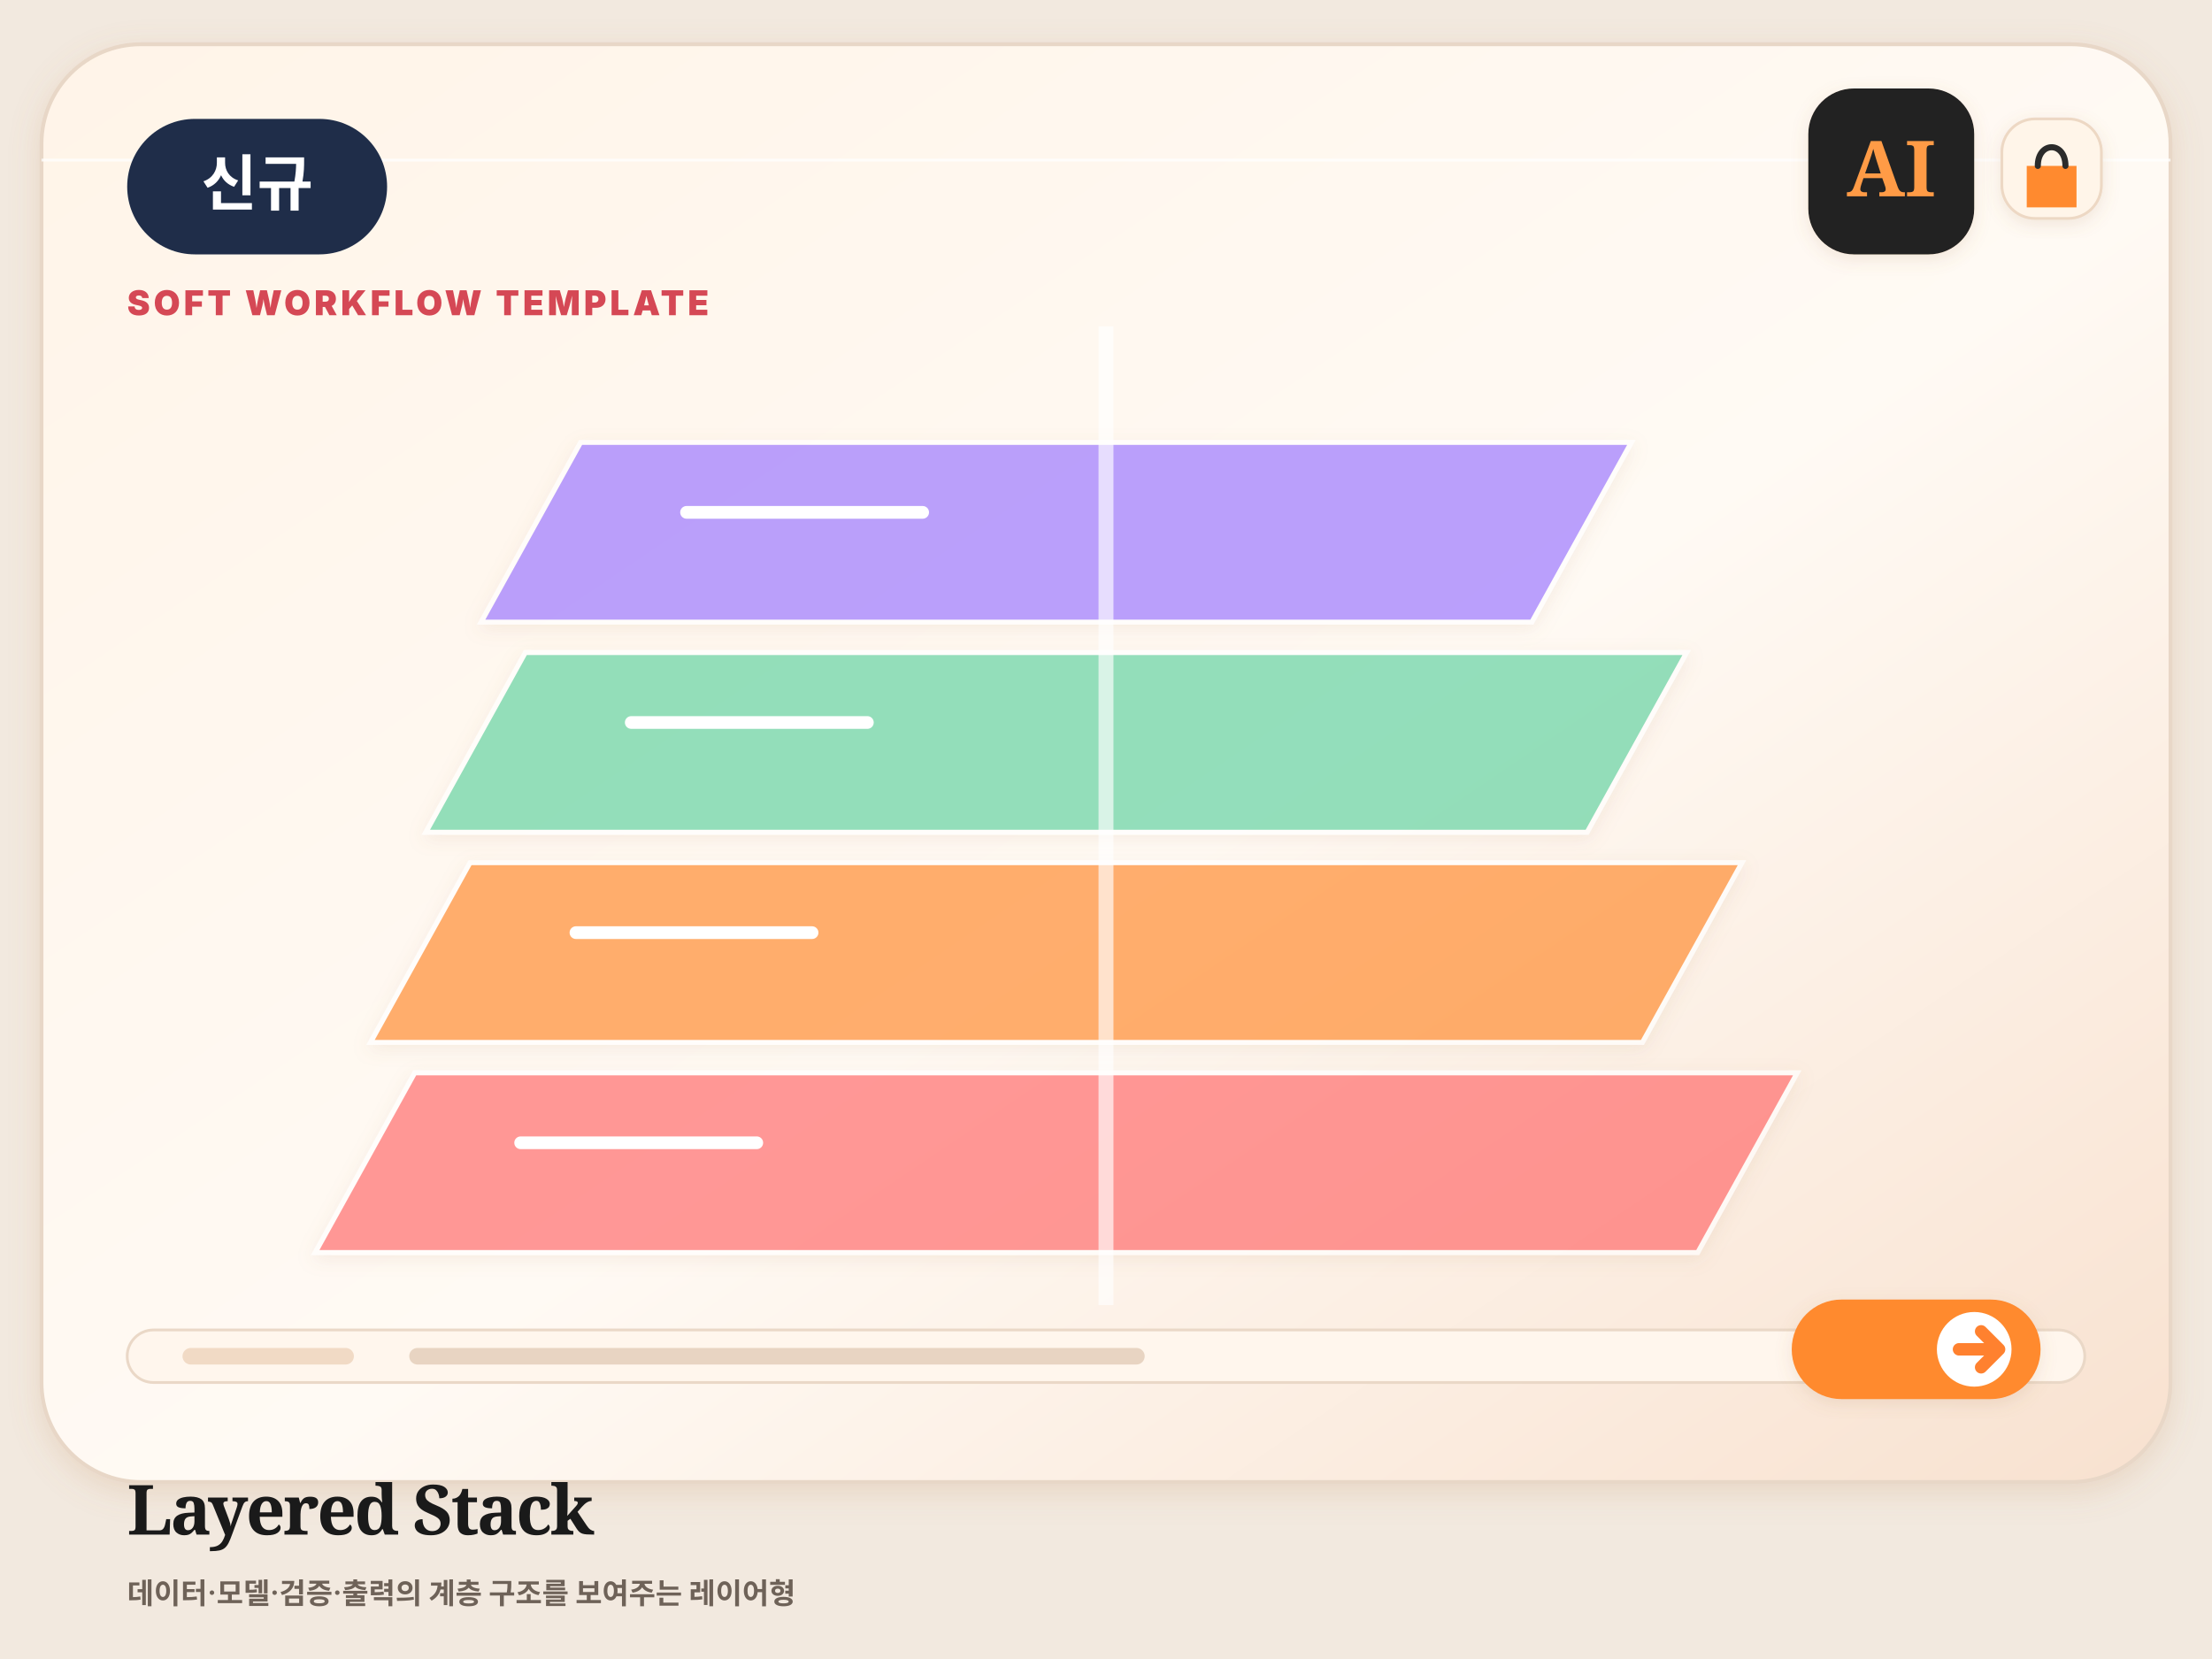
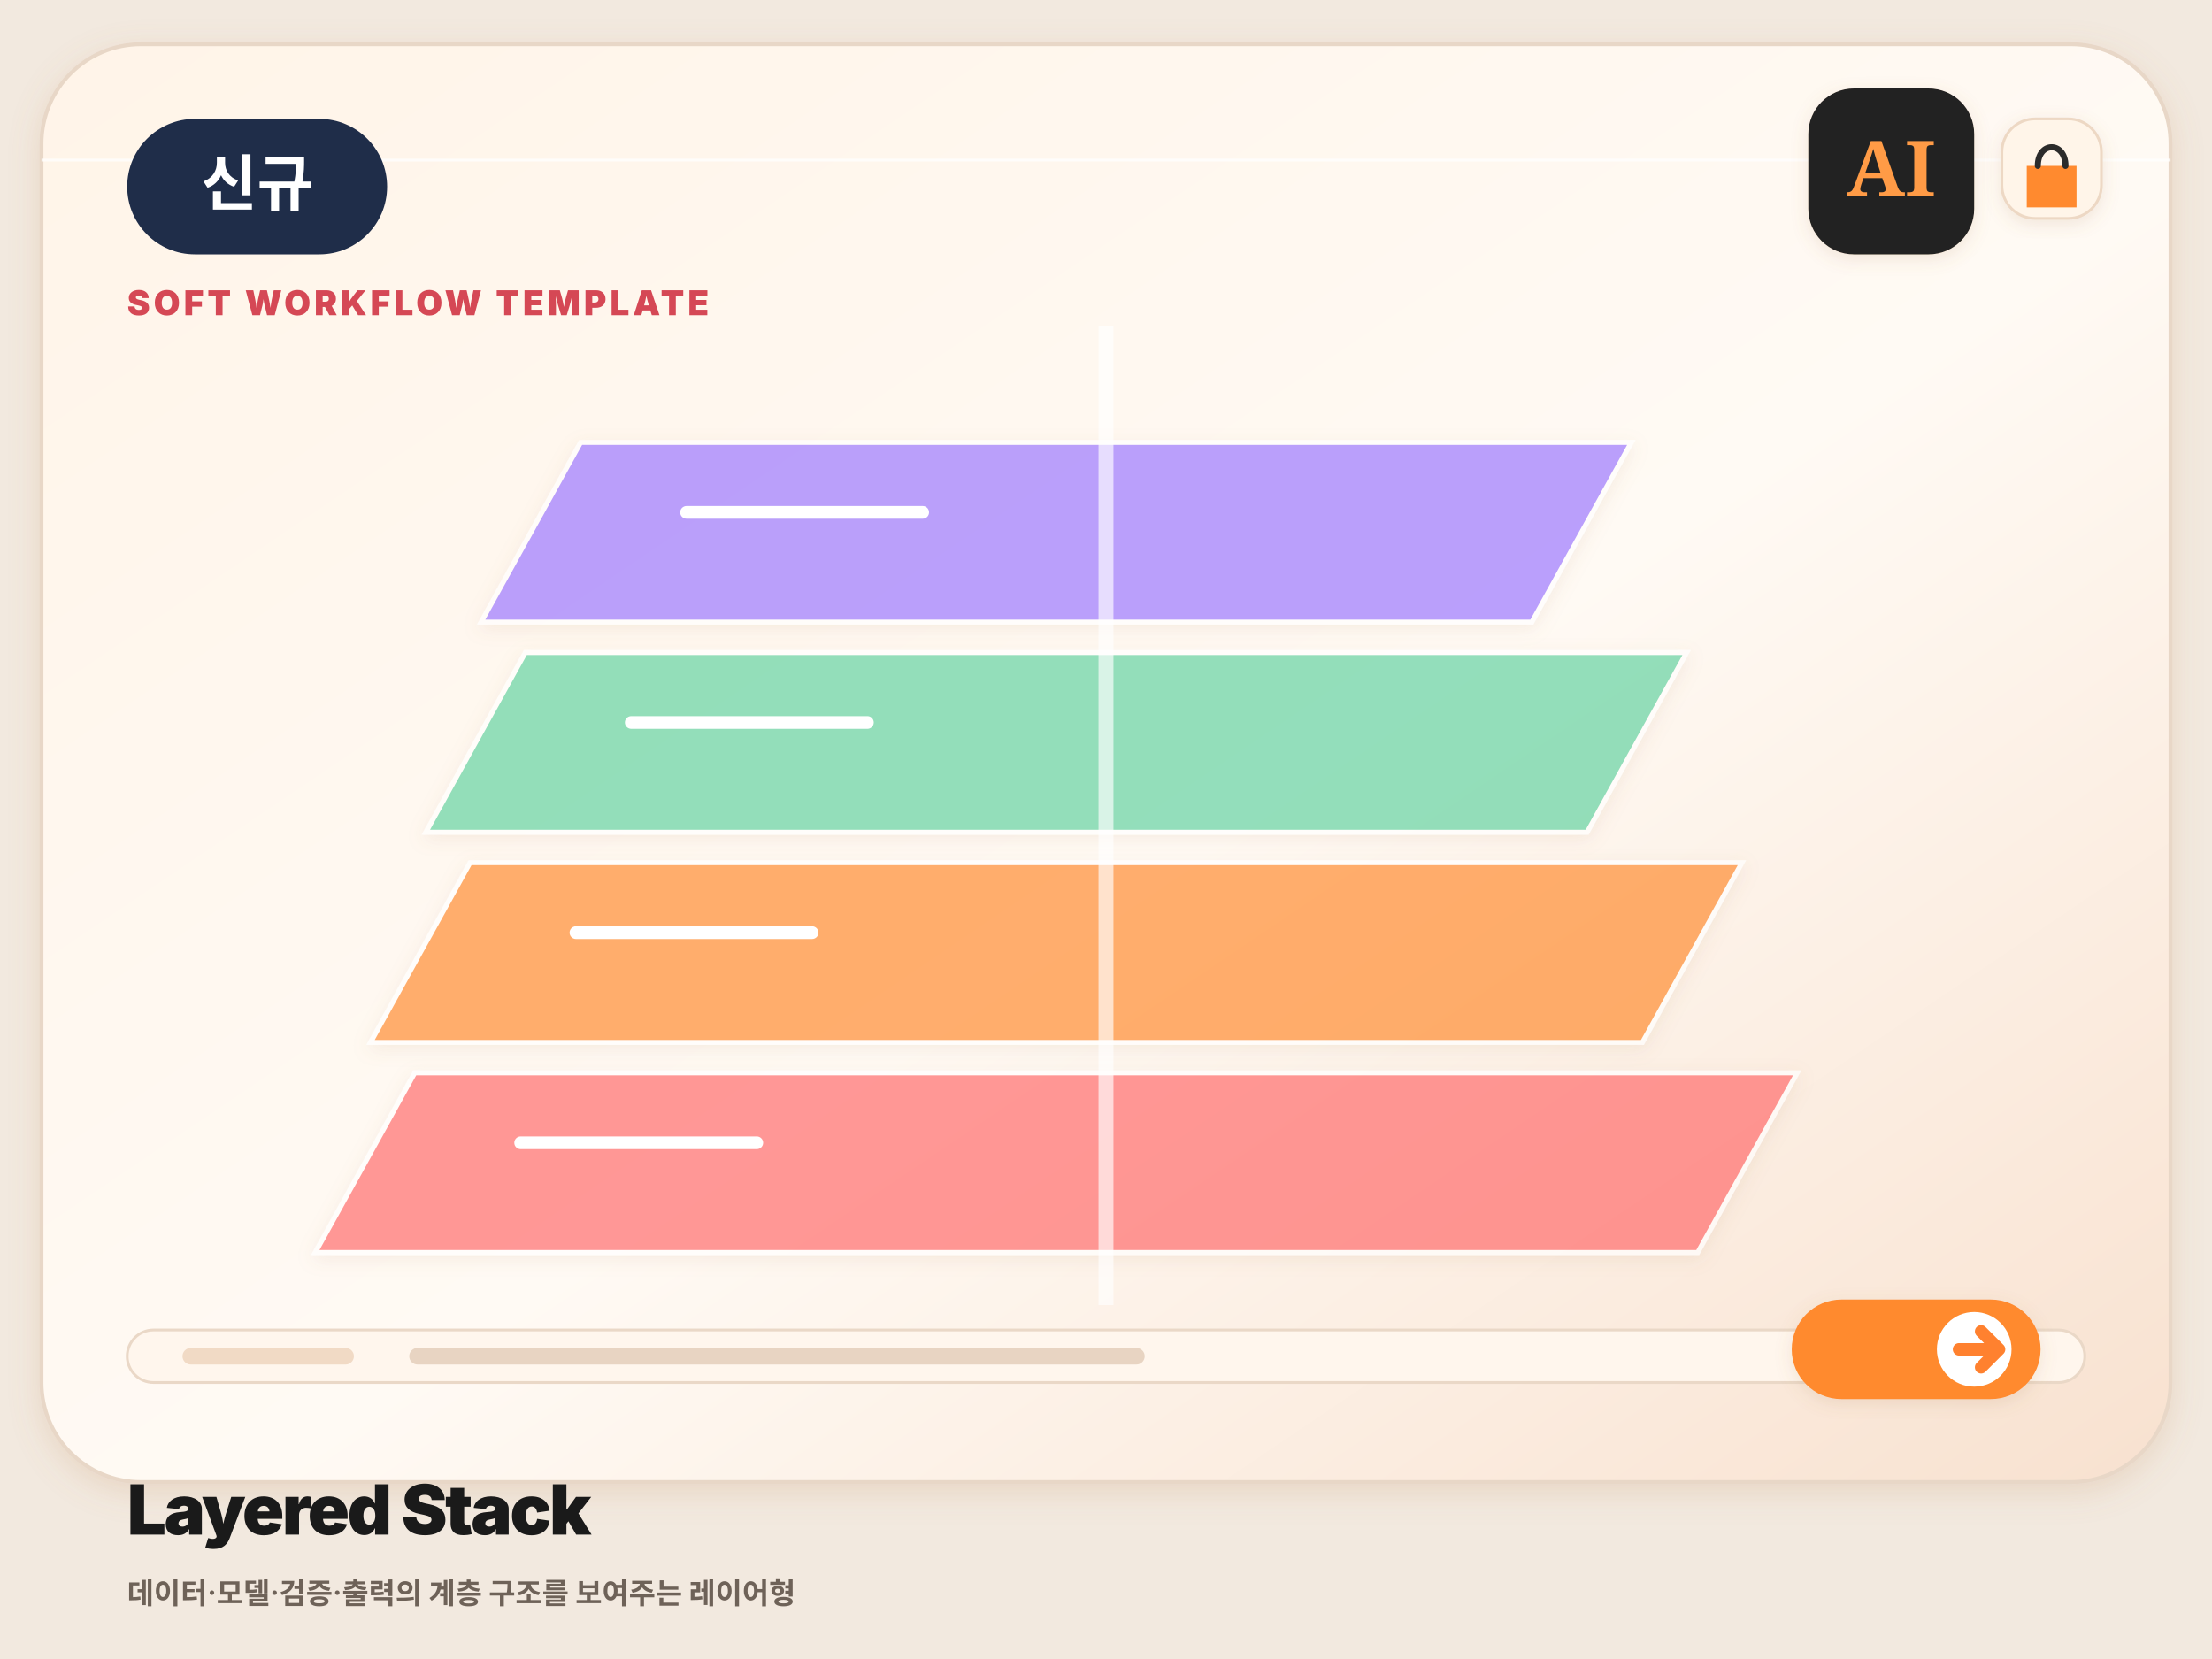
<svg xmlns="http://www.w3.org/2000/svg" width="8000" height="6000" viewBox="0 0 8000 6000" role="img" aria-labelledby="title desc">
  <defs>
    <linearGradient id="bg" x1="0" y1="0" x2="1" y2="1">
      <stop offset="0" stop-color="#fff4e8" />
      <stop offset=".55" stop-color="#fffaf4" />
      <stop offset="1" stop-color="#f8e1cf" />
    </linearGradient>
    <filter id="shadow" x="-20%" y="-20%" width="140%" height="150%">
      <feDropShadow dx="0" dy="32" stdDeviation="54" flood-color="#c79565" flood-opacity=".22" />
    </filter>
    <filter id="soft" x="-20%" y="-20%" width="140%" height="140%">
      <feDropShadow dx="0" dy="18" stdDeviation="30" flood-color="#ac7c53" flood-opacity=".16" />
    </filter>
-     <style>.k{font:900 124px -apple-system,BlinkMacSystemFont,'Pretendard','Segoe UI',sans-serif;fill:#d54855;letter-spacing:13px}.t{font:900 250px Georgia,'Noto Serif KR',serif;fill:#1a1a1a;letter-spacing:-8px}.s{font:600 105px -apple-system,BlinkMacSystemFont,'Pretendard','Segoe UI',sans-serif;fill:#6e6258}</style>
+     <style>.k{font:900 124px -apple-system,BlinkMacSystemFont,'Pretendard','Segoe UI',sans-serif;fill:#d54855;letter-spacing:13px}.t{font:900 250px -apple-system,BlinkMacSystemFont,'Pretendard','Segoe UI',sans-serif;fill:#1a1a1a;letter-spacing:-8px}.s{font:600 105px -apple-system,BlinkMacSystemFont,'Pretendard','Segoe UI',sans-serif;fill:#6e6258}</style>
  </defs>
  <rect width="8000" height="6000" fill="#f2e9df" />
  <rect x="150" y="160" width="7700" height="5200" rx="360" fill="url(#bg)" stroke="#e8d7c7" stroke-width="14" filter="url(#shadow)" />
  <rect x="150" y="574" width="7700" height="10" fill="#fff" opacity=".75" />
  <rect x="460" y="430" width="940" height="490" rx="245" fill="#1f2d49" />
  <text x="930" y="742" text-anchor="middle" font-family="-apple-system,BlinkMacSystemFont,Pretendard,sans-serif" font-size="220" font-weight="900" fill="#fff">신규</text>
  <rect x="6540" y="320" width="600" height="600" rx="165" fill="#242421" filter="url(#soft)" />
  <text x="6840" y="710" text-anchor="middle" font-family="Georgia,serif" font-size="280" font-weight="900" fill="#ff9b46">AI</text>
  <rect x="7240" y="430" width="360" height="360" rx="120" fill="#fff5e9" stroke="#edd8c4" stroke-width="10" filter="url(#soft)" />
  <path d="M7330 600h180v150h-180z" fill="#ff8a2f" />
  <path d="M7370 600c0-90 100-90 100 0" fill="none" stroke="#2b2b2b" stroke-width="22" stroke-linecap="round" />
  <text x="460" y="1140" class="k">SOFT WORKFLOW TEMPLATE</text>
  <g>
    <path d="M2100 1600h3800l-360 650H1740z" fill="#9a75ff" opacity=".68" stroke="#fff" stroke-width="18" filter="url(#soft)" />
    <rect x="2460" y="1830" width="900" height="46" rx="23" fill="#fff" />
    <path d="M1900 2360h4200l-360 650H1540z" fill="#61d1a0" opacity=".68" stroke="#fff" stroke-width="18" filter="url(#soft)" />
    <rect x="2260" y="2590" width="900" height="46" rx="23" fill="#fff" />
    <path d="M1700 3120h4600l-360 650H1340z" fill="#ff8a2f" opacity=".68" stroke="#fff" stroke-width="18" filter="url(#soft)" />
    <rect x="2060" y="3350" width="900" height="46" rx="23" fill="#fff" />
    <path d="M1500 3880h5000l-360 650H1140z" fill="#ff6b6b" opacity=".68" stroke="#fff" stroke-width="18" filter="url(#soft)" />
    <rect x="1860" y="4110" width="900" height="46" rx="23" fill="#fff" />
    <path d="M4000 1180v3540" stroke="#ffffff" stroke-width="54" opacity=".65" />
  </g>
  <rect x="460" y="4810" width="7080" height="190" rx="95" fill="#fff6ed" stroke="#ead8c7" stroke-width="10" />
  <rect x="660" y="4875" width="620" height="60" rx="30" fill="#f1dac5" />
  <rect x="1480" y="4875" width="2660" height="60" rx="30" fill="#e8d4c2" />
  <rect x="6480" y="4700" width="900" height="360" rx="180" fill="#ff8a2f" filter="url(#soft)" />
  <circle cx="7140" cy="4880" r="135" fill="#fff" />
  <path d="M7085 4880h145m-65-65 65 65-65 65" stroke="#ff812f" stroke-width="45" fill="none" stroke-linecap="round" stroke-linejoin="round" />
  <text x="460" y="5550" class="t">Layered Stack</text>
  <text x="460" y="5800" class="s">데이터·모델·검증·출력의 계층 구조를 보여주는 레이어형</text>
</svg>
